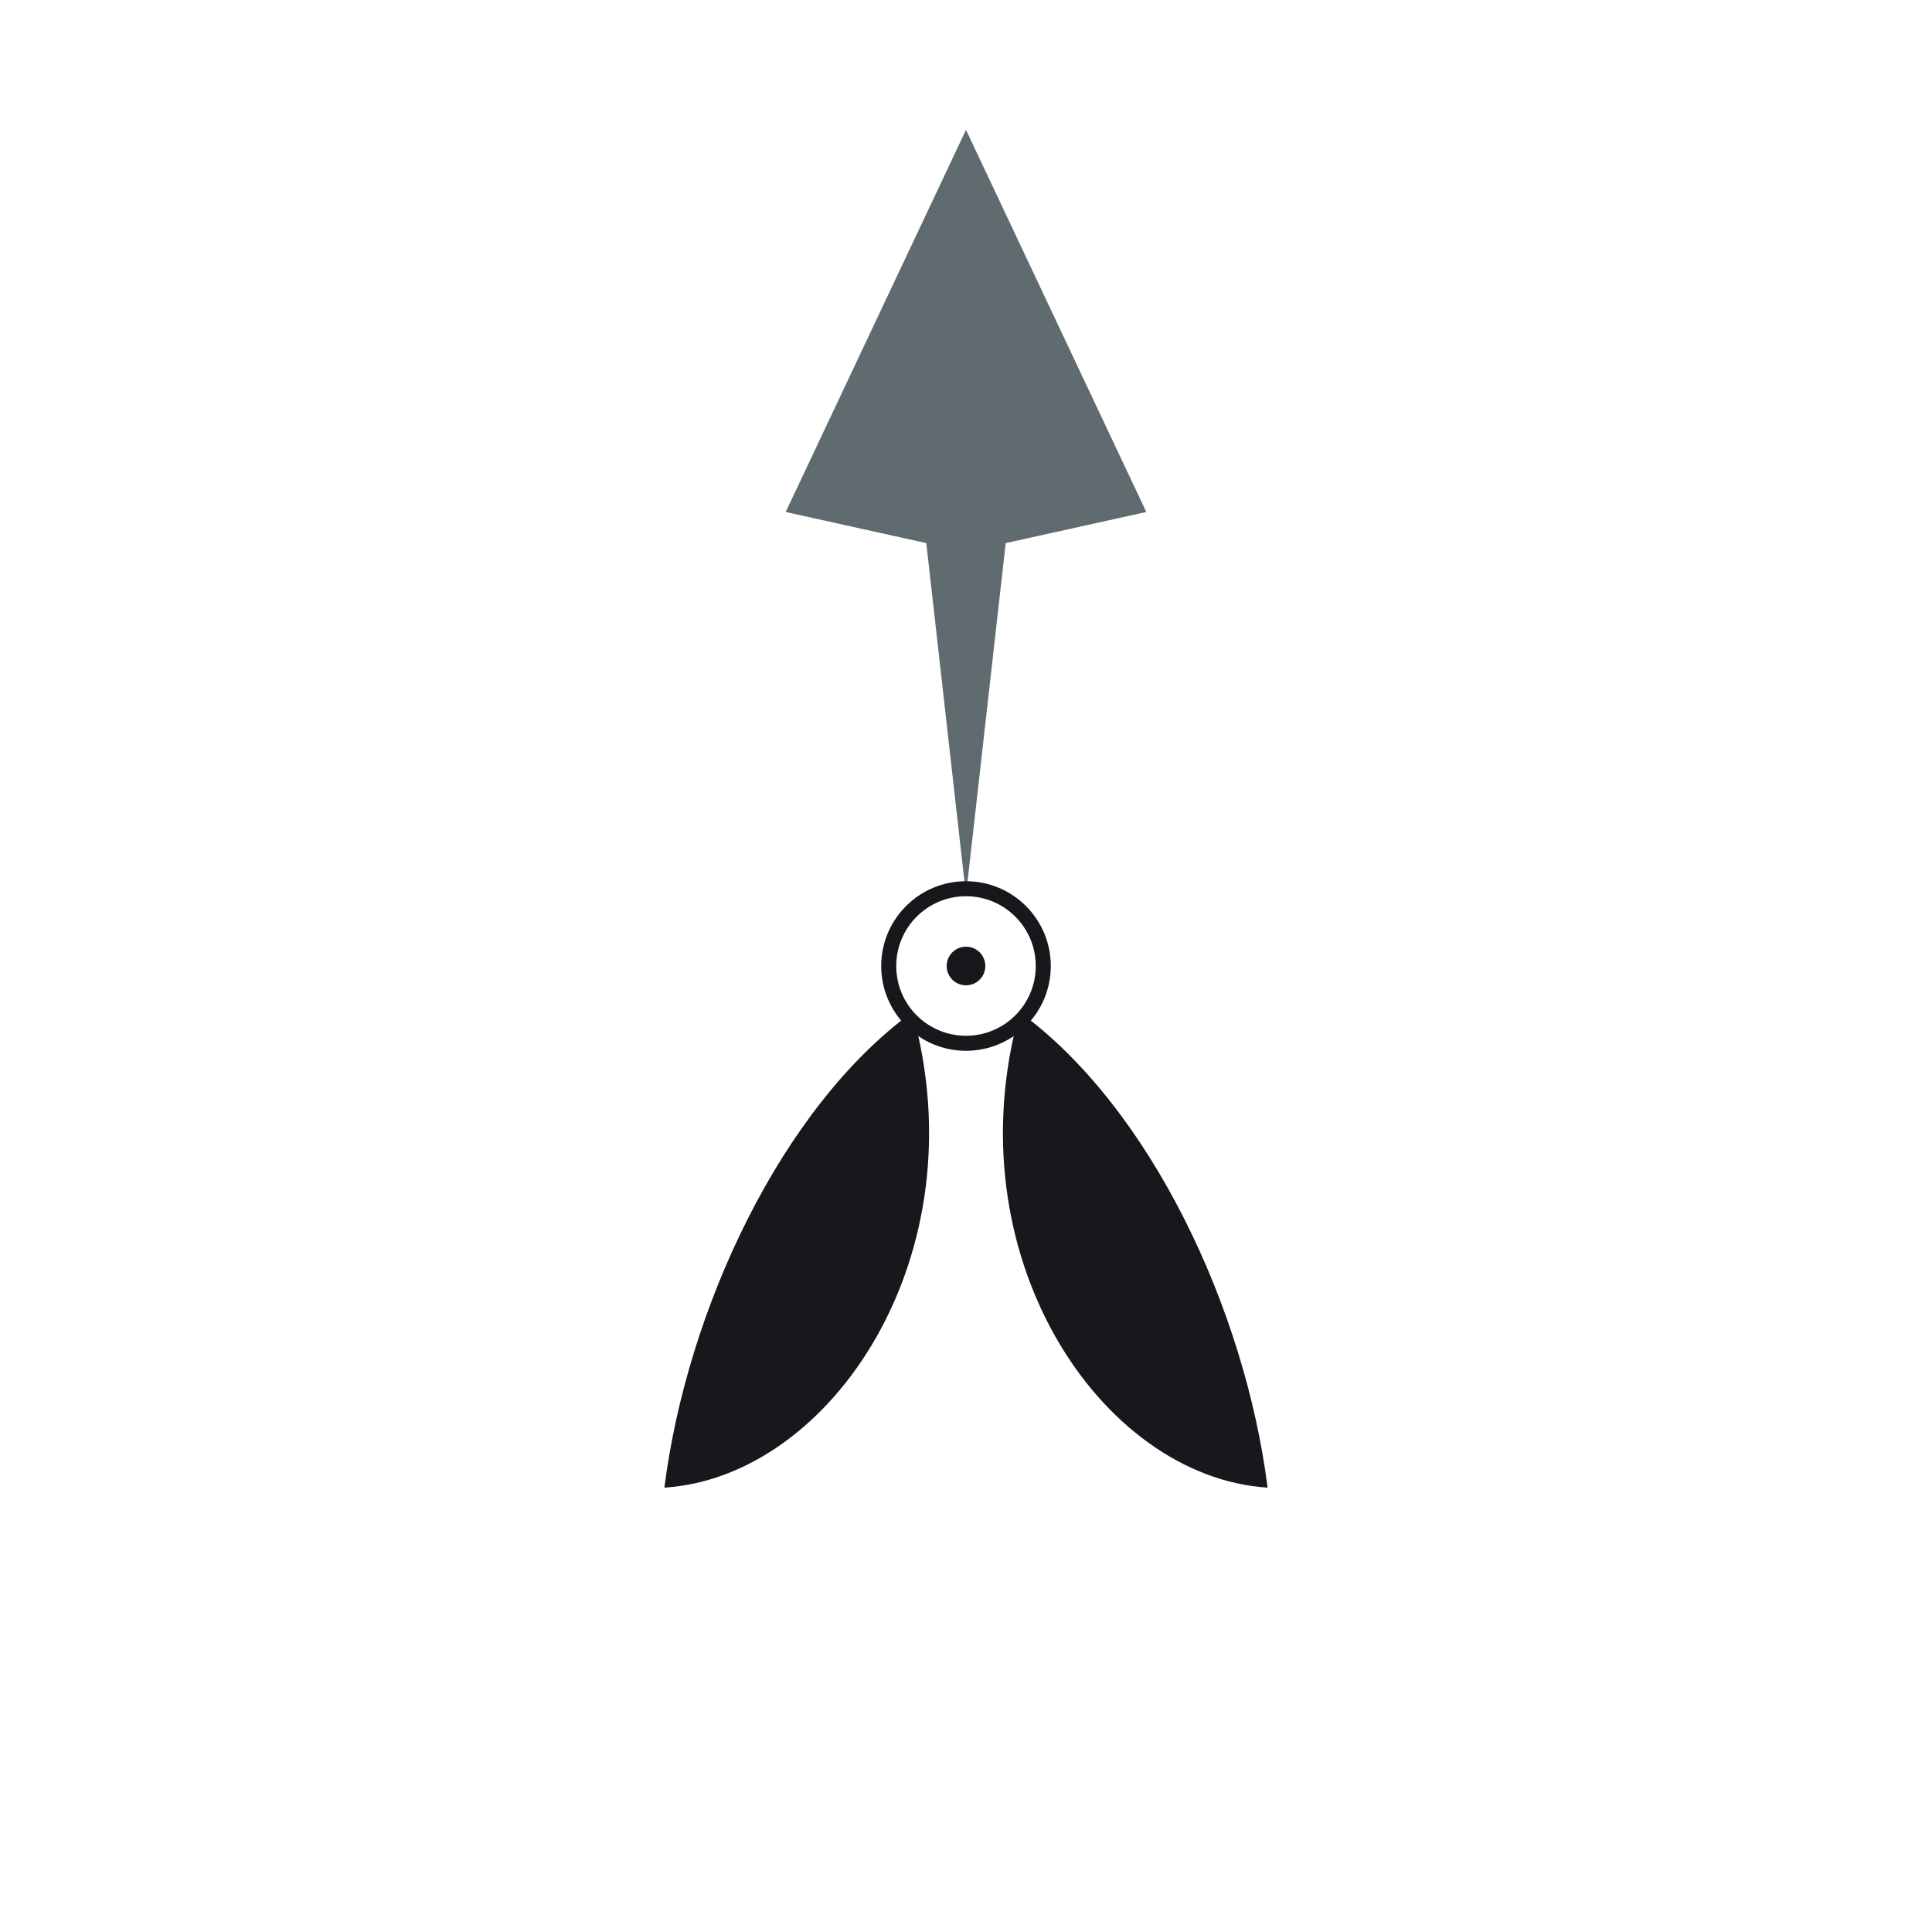
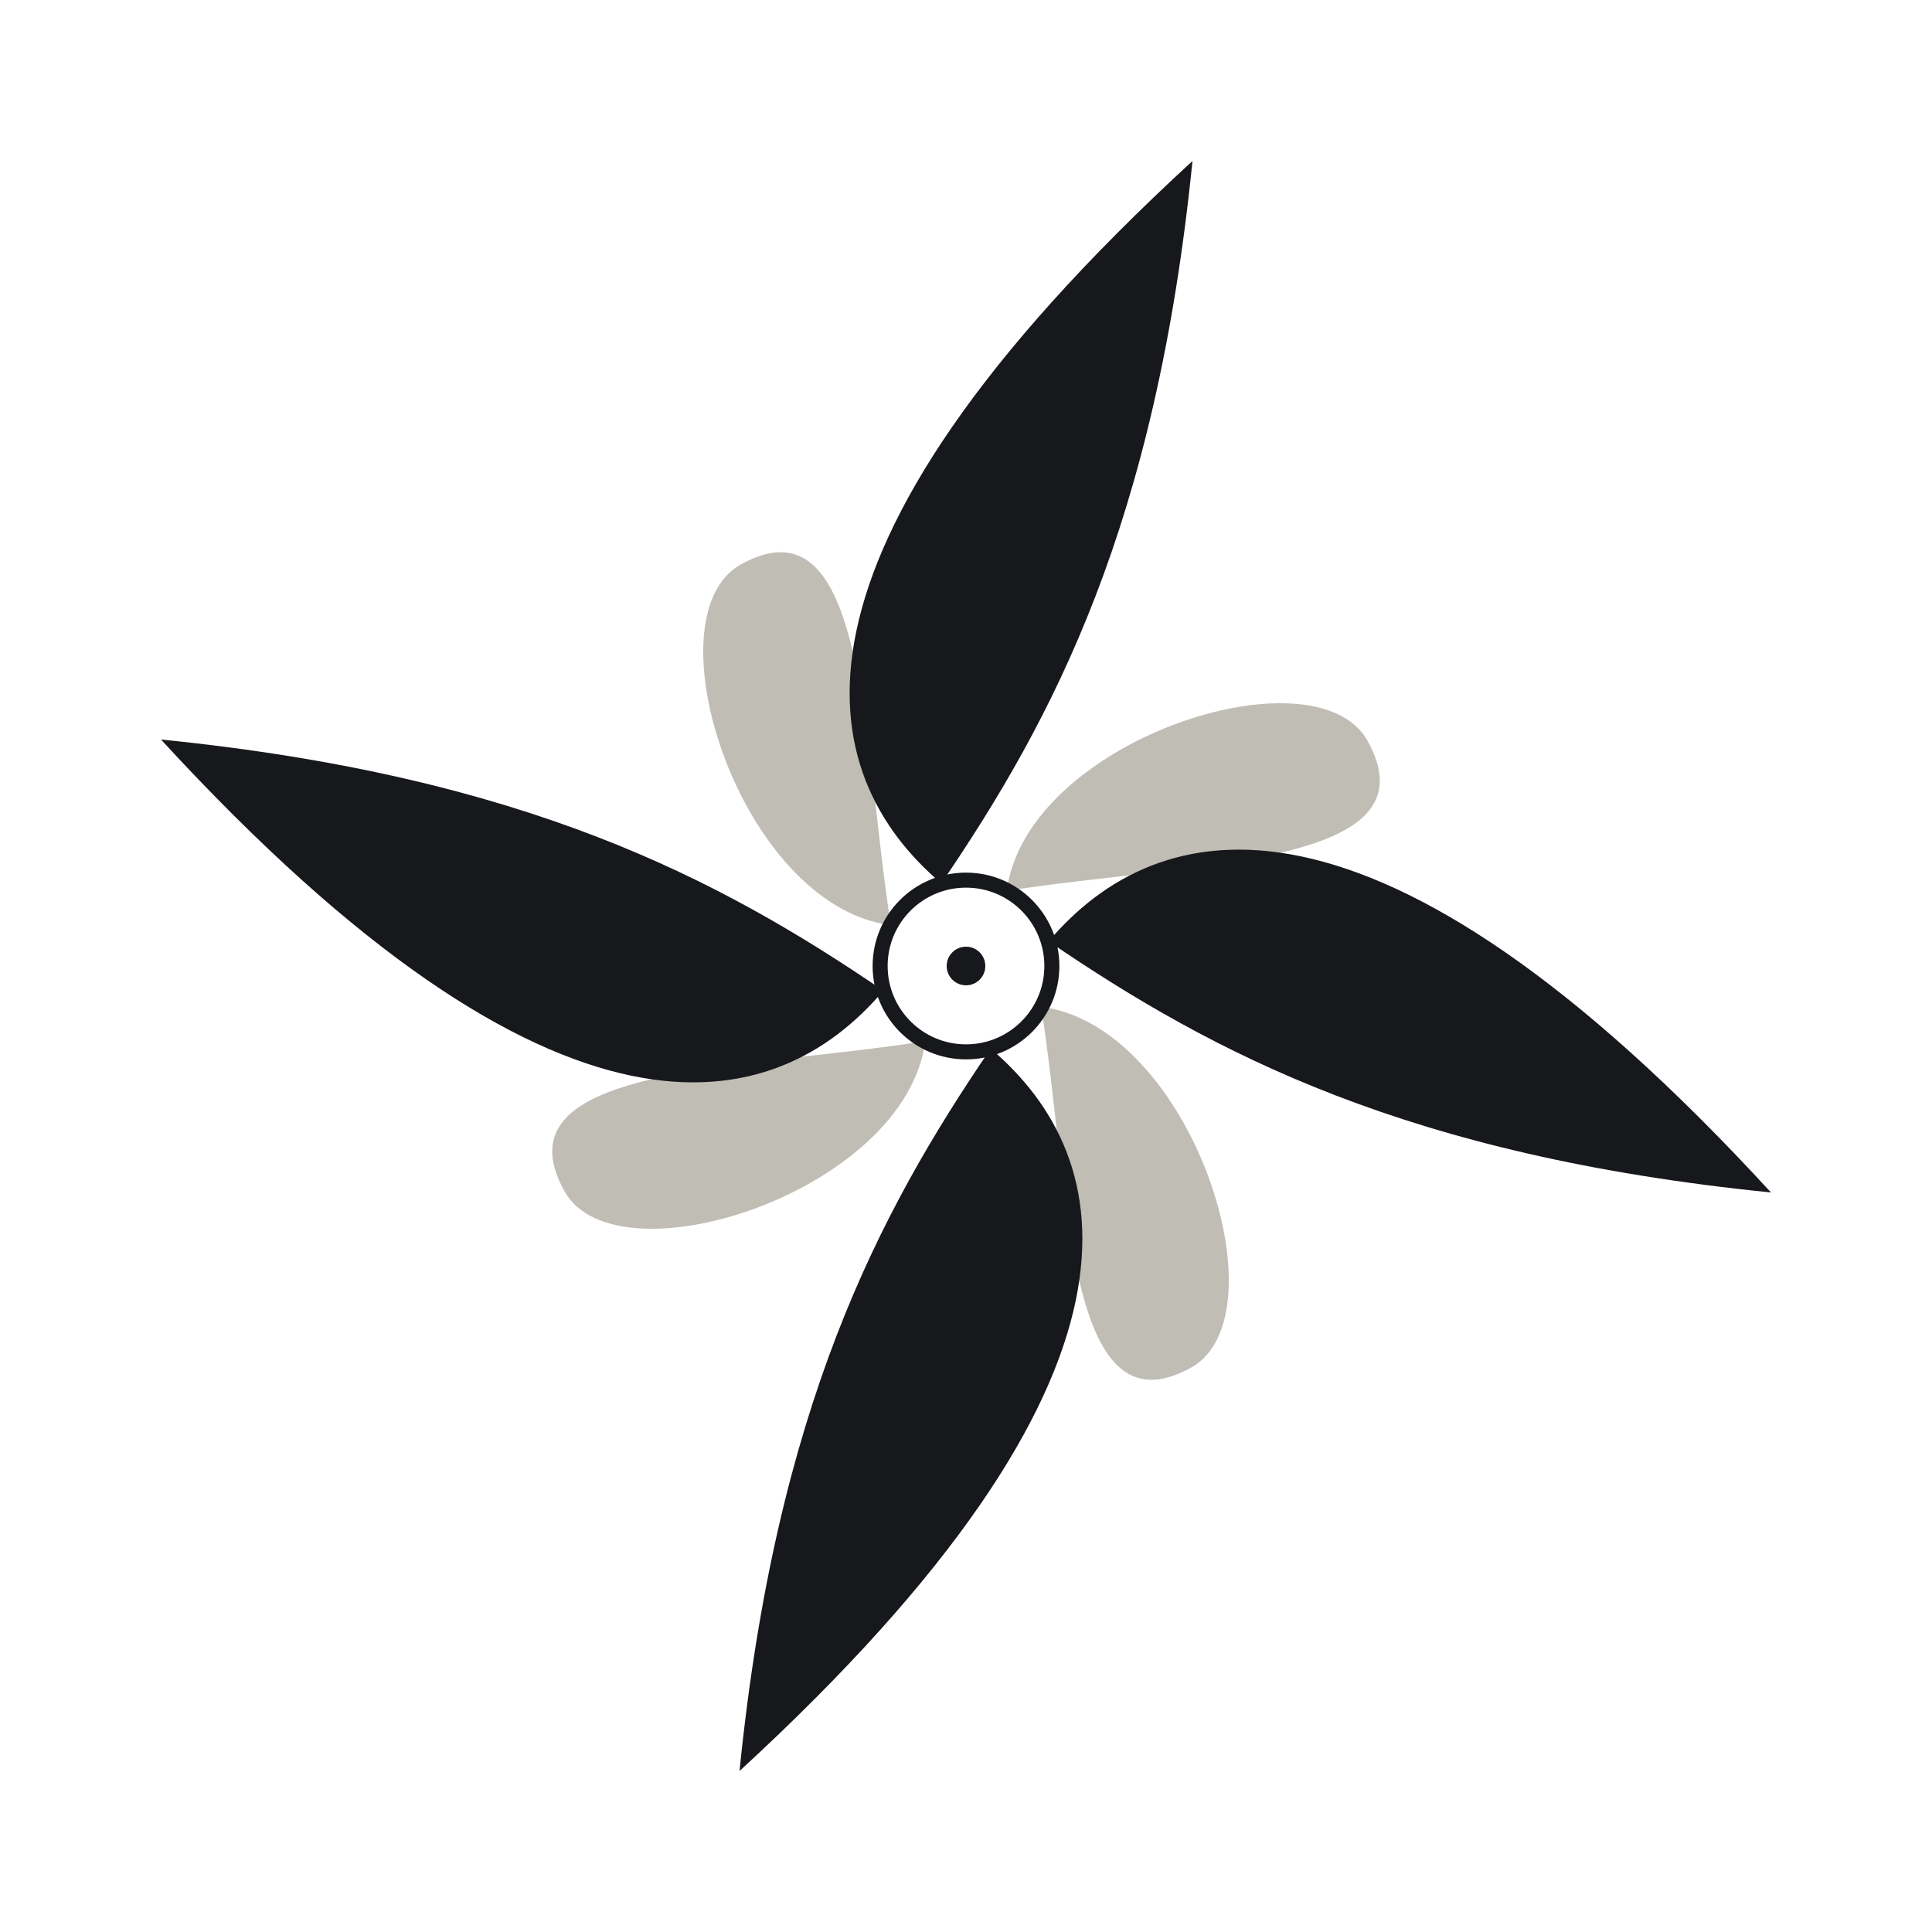
<svg xmlns="http://www.w3.org/2000/svg" width="180" height="180" viewBox="0 0 180 180" role="img" aria-label="DIFV 探路者之花">
-   <path d="M90.0 83.4L93.7 50.6L106.8 47.7L90.0 12.1L73.2 47.7L86.3 50.6Z" fill="#5f6b6f" />
-   <path d="M95.0 94.3C88.7 116.9 102.5 137.6 118.1 138.6C116.0 122.0 107.2 103.2 95.0 94.3ZM85.0 94.3C91.3 116.9 77.5 137.6 61.9 138.6C64.0 122.0 72.8 103.2 85.0 94.3Z" fill="#17181b" />
-   <circle cx="90" cy="90" r="7.2" fill="none" stroke="#17181b" stroke-width="1.4" />
+   <path d="M93.8 83.0C110.8 80.3 134.0 80.8 127.4 69.0C122.5 60.3 95.6 69.0 93.8 83.0ZM97.0 93.8C99.7 110.8 99.2 134.0 111.0 127.4C119.7 122.5 111.0 95.6 97.0 93.8ZM86.2 97.0C69.2 99.7 46.0 99.2 52.6 111.0C57.5 119.7 84.4 111.0 86.2 97.0ZM83.0 86.2C80.3 69.2 80.8 46.0 69.0 52.6C60.3 57.5 69.0 84.4 83.0 86.2Z" fill="#c0bdb5" />
+   <path d="M87.7 82.3C98.2 66.9 107.7 48.8 111.1 15.0C70.7 52.1 75.8 72.2 87.7 82.3ZM97.7 87.7C113.1 98.2 131.2 107.7 165.0 111.1C127.9 70.7 107.8 75.8 97.7 87.7ZM92.3 97.7C81.8 113.1 72.3 131.2 68.9 165.0C109.3 127.9 104.2 107.8 92.3 97.7ZM82.3 92.3C66.9 81.8 48.8 72.3 15.0 68.9C52.1 109.3 72.2 104.2 82.3 92.3Z" fill="#17181b" />
+   <circle cx="90" cy="90" r="8.0" fill="none" stroke="#17181b" stroke-width="1.4" />
  <circle cx="90" cy="90" r="1.8" fill="#17181b" />
</svg>
